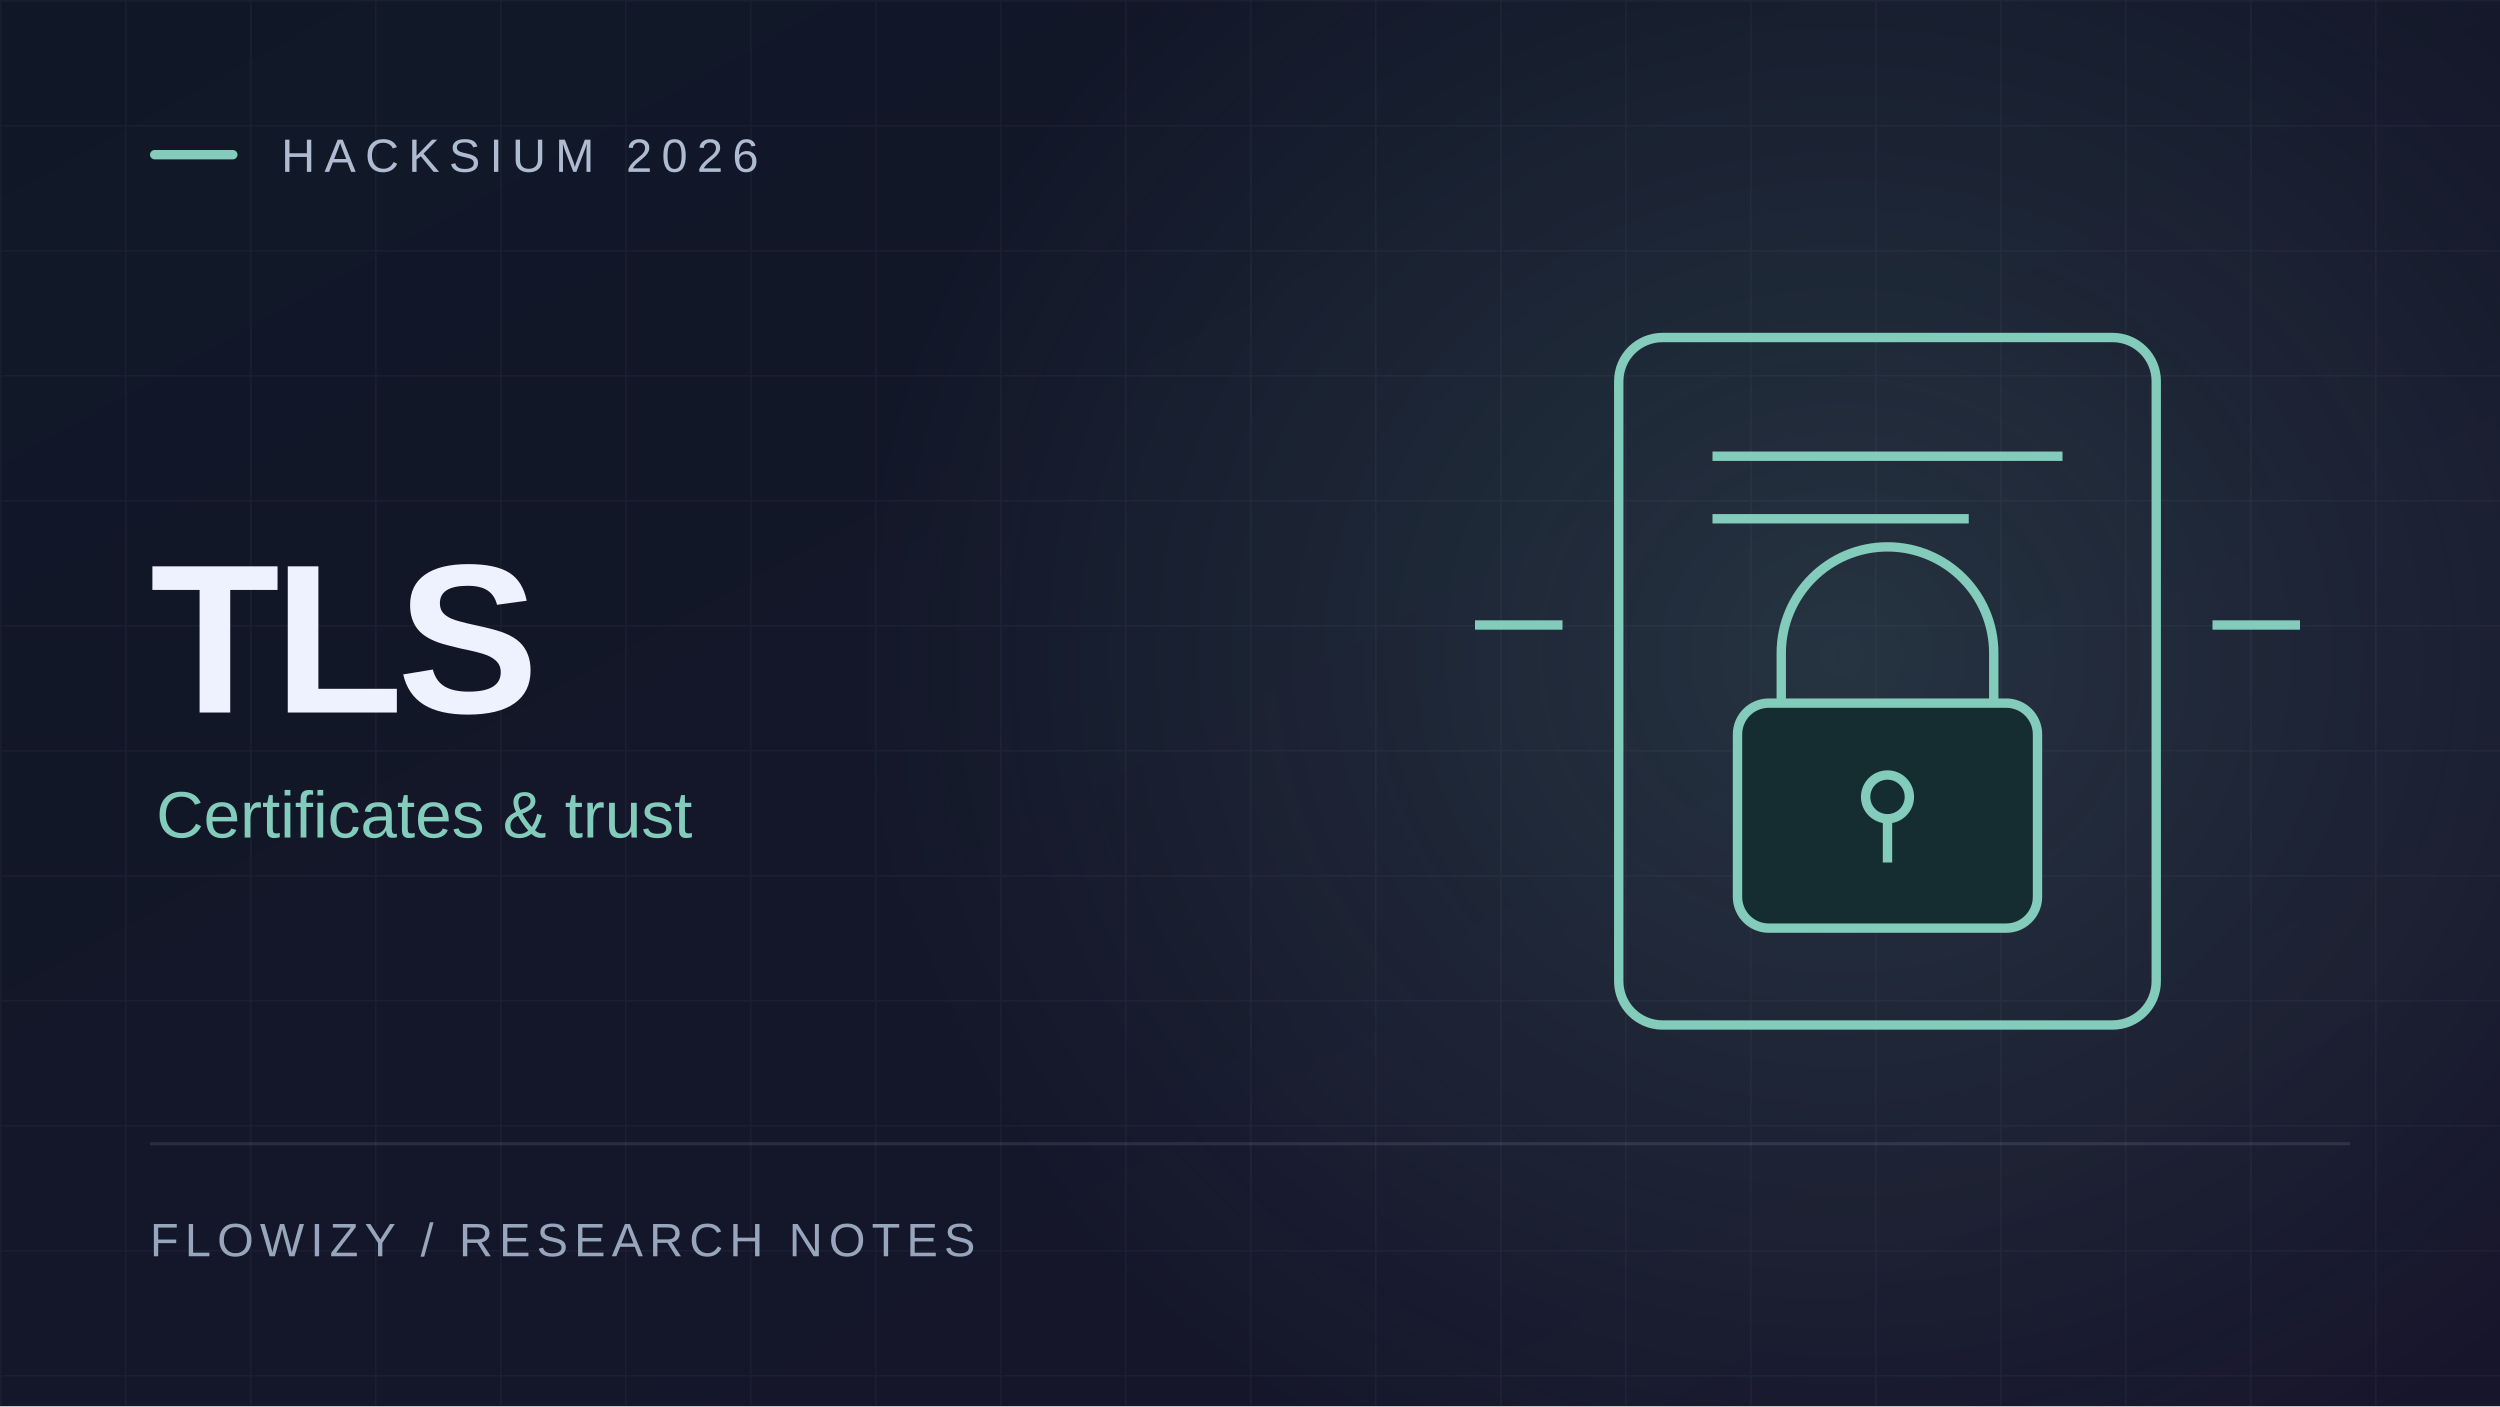
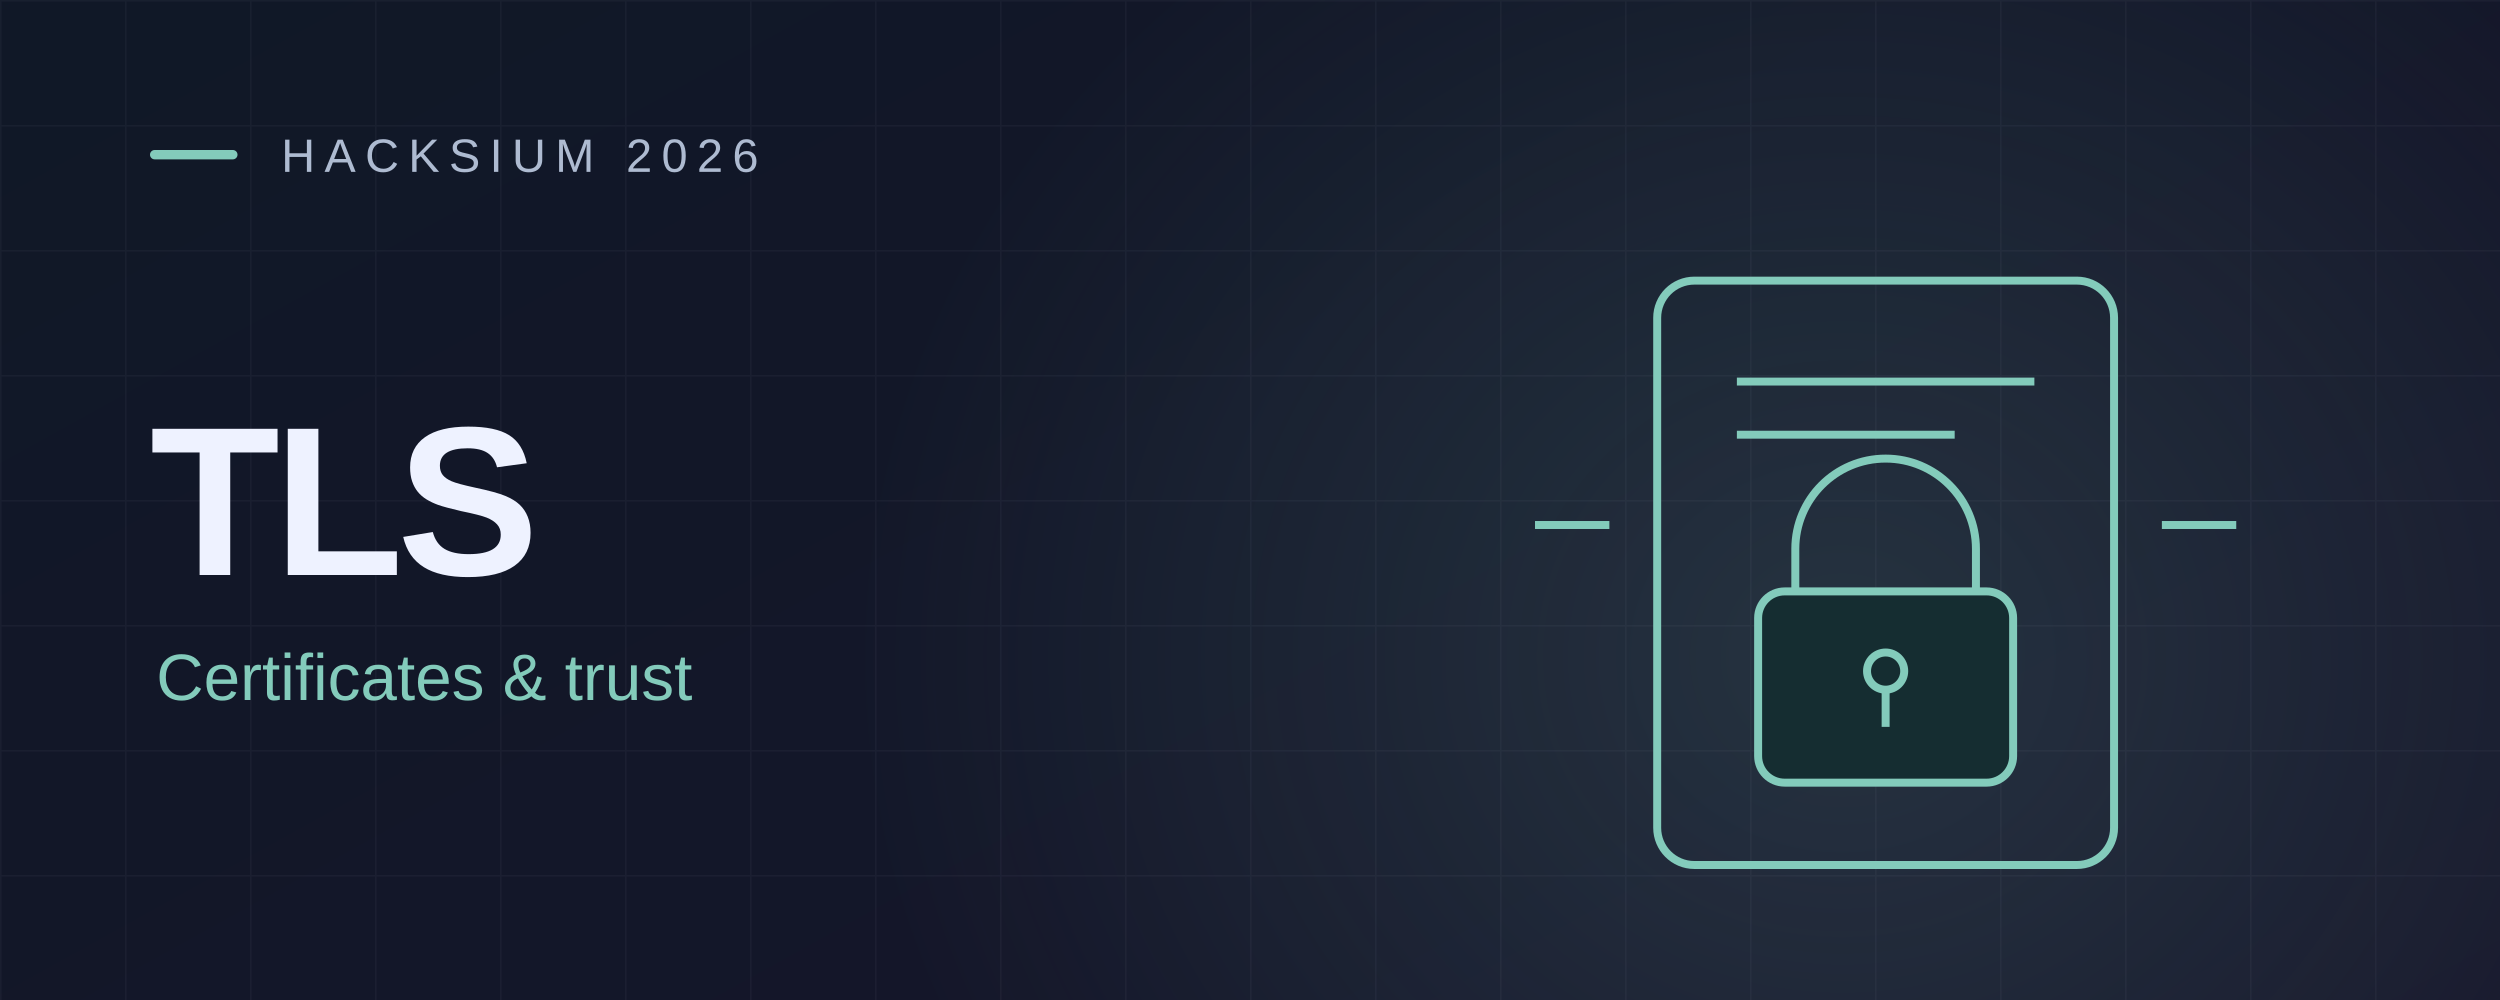
- <svg xmlns="http://www.w3.org/2000/svg" viewBox="0 0 800 450" width="800" height="450">
+ <svg xmlns="http://www.w3.org/2000/svg" viewBox="0 0 800 320" width="800" height="320">
  <defs>
    <linearGradient id="bg" x2="1" y2="1">
      <stop stop-color="#101827" />
      <stop offset="1" stop-color="#17152b" />
    </linearGradient>
    <radialGradient id="glow">
      <stop stop-color="#83cbbb" stop-opacity=".16" />
      <stop offset="1" stop-color="#83cbbb" stop-opacity="0" />
    </radialGradient>
    <pattern id="grid" width="40" height="40" patternUnits="userSpaceOnUse">
      <path d="M40 0H0V40" fill="none" stroke="#cad4ef" stroke-opacity=".045" />
    </pattern>
  </defs>
  <rect width="800" height="450" fill="url(#bg)" />
  <rect width="800" height="450" fill="url(#grid)" />
  <ellipse cx="590" cy="210" rx="320" ry="290" fill="url(#glow)" />
  <rect x="48" y="48" width="28" height="3" rx="1.5" fill="#83cbbb" />
  <g font-family="Arial, Helvetica, sans-serif">
    <text x="90" y="55" fill="#aebbd1" font-size="15" letter-spacing="3">HACKSIUM 2026</text>
-     <text x="48" y="228" fill="#eef2ff" font-size="68" font-weight="700" letter-spacing="-2">TLS</text>
-     <text x="50" y="268" fill="#83cbbb" font-size="21">Certificates &amp; trust</text>
+     <text x="48" y="184" fill="#eef2ff" font-size="68" font-weight="700" letter-spacing="-2">TLS</text>
+     <text x="50" y="224" fill="#83cbbb" font-size="21">Certificates &amp; trust</text>
  </g>
-   <g fill="none" stroke="#83cbbb" stroke-width="3">
-     <rect x="518" y="108" width="172" height="220" rx="14" />
-     <path d="M548 146H660M548 166H630M570 225V209a34 34 0 0 1 68 0v16" />
-     <rect x="556" y="225" width="96" height="72" rx="10" fill="#152d31" />
-     <circle cx="604" cy="255" r="7" />
-     <path d="M604 262V276M472 200H500M708 200H736" />
+   <g transform="translate(90 -2) scale(.85)">
+     <g fill="none" stroke="#83cbbb" stroke-width="3">
+       <rect x="518" y="108" width="172" height="220" rx="14" />
+       <path d="M548 146H660M548 166H630M570 225V209a34 34 0 0 1 68 0v16" />
+       <rect x="556" y="225" width="96" height="72" rx="10" fill="#152d31" />
+       <circle cx="604" cy="255" r="7" />
+       <path d="M604 262V276M472 200H500M708 200H736" />
+     </g>
  </g>
-   <path d="M48 366H752" stroke="#cad4ef" stroke-opacity=".12" />
-   <text x="48" y="402" fill="#97a6bd" font-family="Arial, Helvetica, sans-serif" font-size="15" letter-spacing="2">FLOWIZY / RESEARCH NOTES</text>
</svg>
